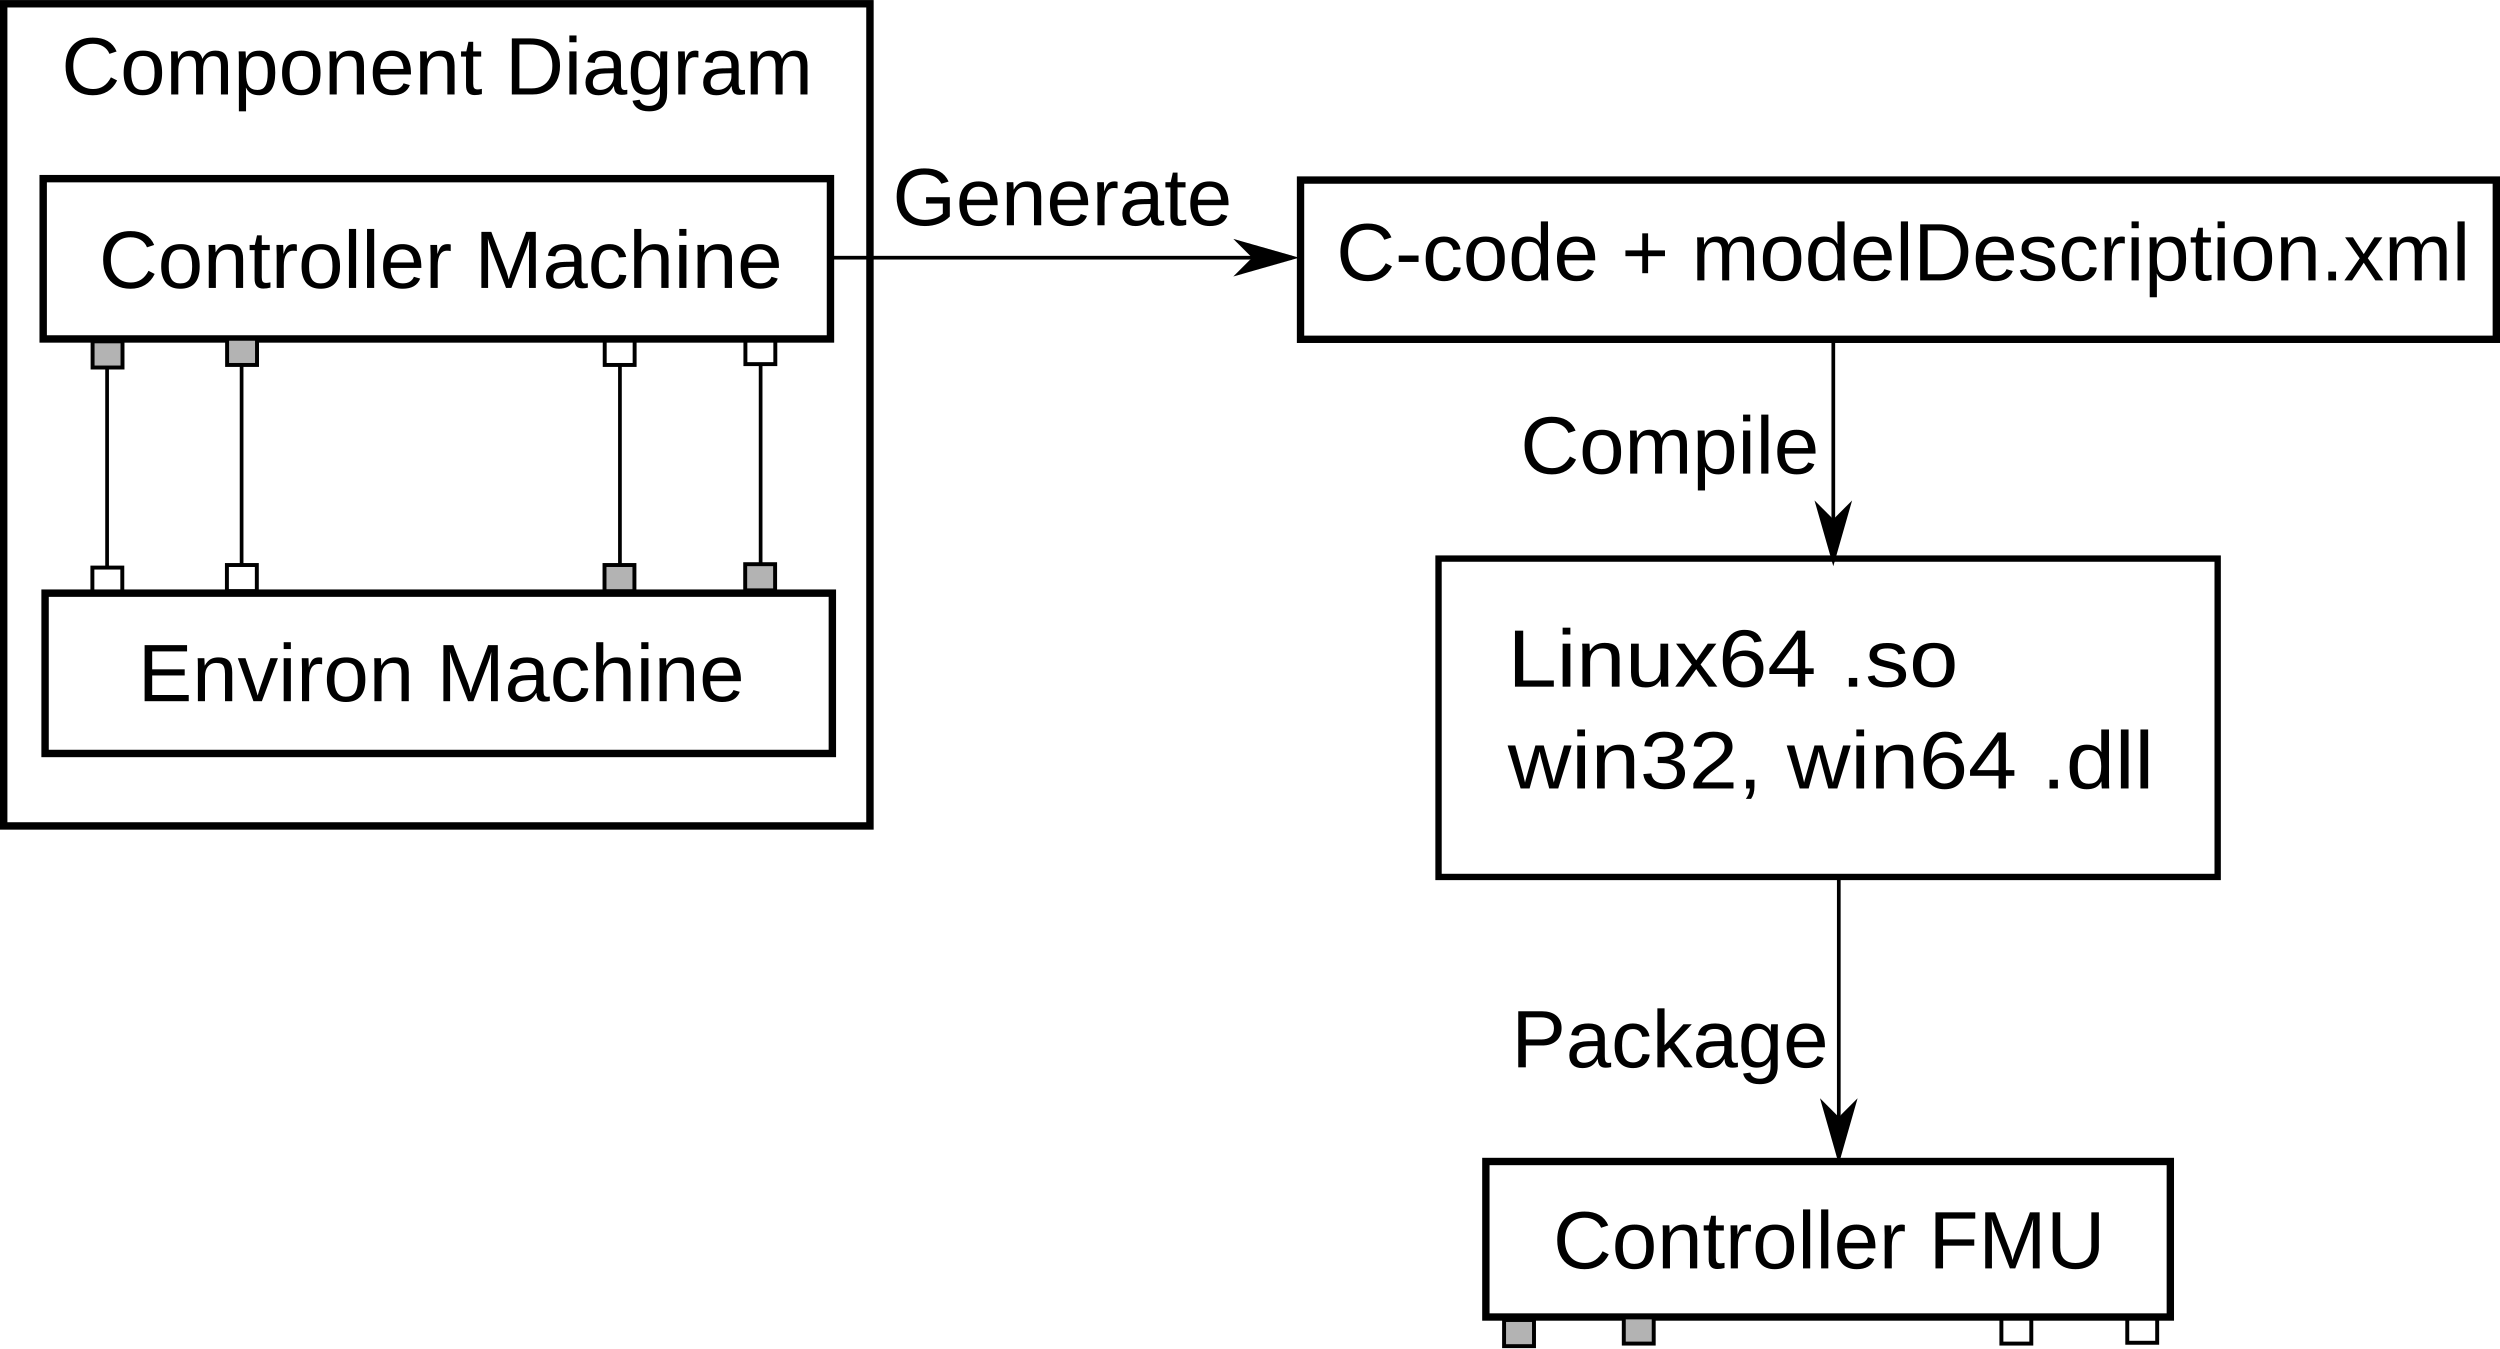
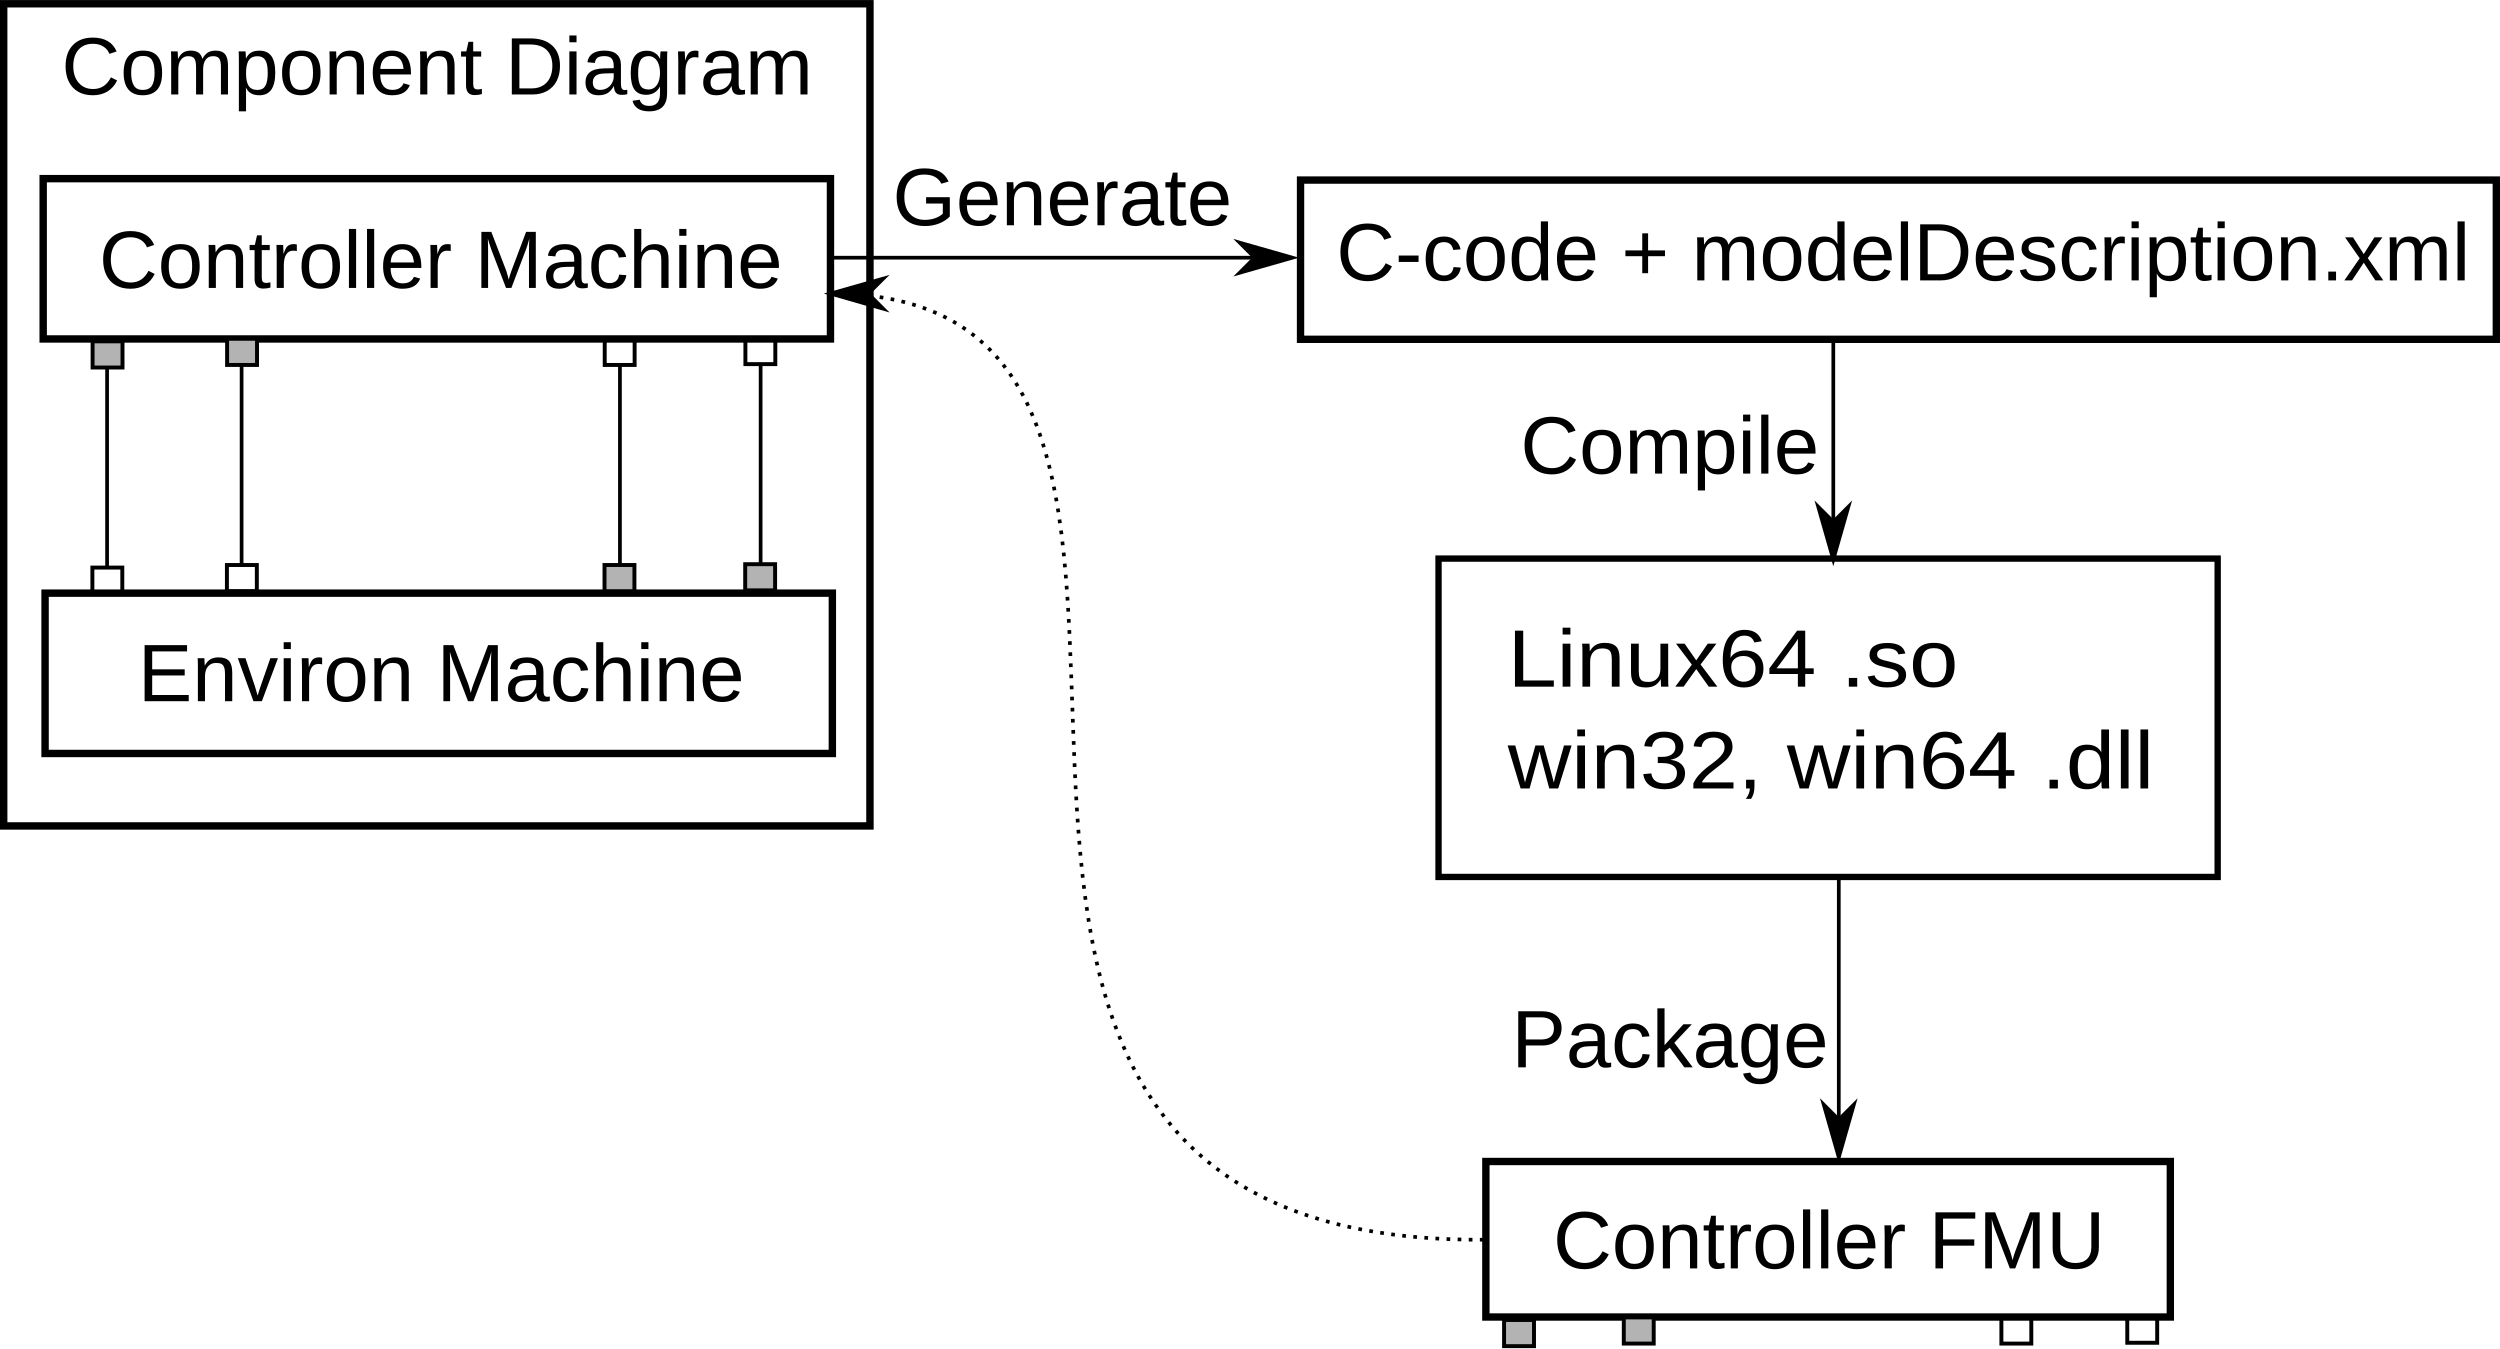
<svg xmlns="http://www.w3.org/2000/svg" width="675.312" height="364.156" id="svg2" version="1.1">
  <defs id="defs4">
    <marker orient="auto" refY="0" refX="0" id="Arrow1Lend" style="overflow:visible">
      <path id="path3951" d="M 0,0 5,-5 -12.5,0 5,5 0,0 z" style="fill-rule:evenodd;stroke:#000000;stroke-width:1pt" transform="matrix(-0.8,0,0,-0.8,-10,0)" />
    </marker>
    <marker orient="auto" refY="0" refX="0" id="Arrow1Mend" style="overflow:visible">
      <path id="path3957" d="M 0,0 5,-5 -12.5,0 5,5 0,0 z" style="fill-rule:evenodd;stroke:#000000;stroke-width:1pt" transform="matrix(-0.4,0,0,-0.4,-4,0)" />
    </marker>
  </defs>
  <g id="layer1" transform="translate(-10.34375,-10.59375)">
    <text xml:space="preserve" style="font-size:22px;font-style:normal;font-variant:normal;font-weight:normal;font-stretch:normal;text-align:start;line-height:125%;letter-spacing:0px;word-spacing:0px;text-anchor:start;fill:#000000;fill-opacity:1;stroke:none;font-family:Arial;-inkscape-font-specification:Arial" x="37.083" y="88.377" id="text2985">
      <tspan x="37.083" y="88.377" id="tspan2991">Controller Machine</tspan>
    </text>
    <text xml:space="preserve" style="font-size:22px;font-style:normal;font-variant:normal;font-weight:normal;font-stretch:normal;text-align:start;line-height:125%;letter-spacing:0px;word-spacing:0px;text-anchor:start;fill:#000000;fill-opacity:1;stroke:none;font-family:Arial;-inkscape-font-specification:Arial" x="402.857" y="123.791" id="text2993">
      <tspan id="tspan2995" x="402.857" y="123.791" />
    </text>
    <text xml:space="preserve" style="font-size:22px;font-style:normal;font-variant:normal;font-weight:normal;font-stretch:normal;text-align:start;line-height:125%;letter-spacing:0px;word-spacing:0px;text-anchor:start;fill:#000000;fill-opacity:1;stroke:none;font-family:Arial;-inkscape-font-specification:Arial" x="371.299" y="86.325" id="text2997">
      <tspan id="tspan2999" x="371.299" y="86.325">C-code + modelDescription.xml</tspan>
    </text>
    <text xml:space="preserve" style="font-size:22.879px;font-style:normal;font-variant:normal;font-weight:normal;font-stretch:normal;text-align:start;line-height:125%;letter-spacing:0px;word-spacing:0px;text-anchor:start;fill:#000000;fill-opacity:1;stroke:none;font-family:Arial;-inkscape-font-specification:Arial" x="401.573" y="203.921" id="text3001" transform="scale(1.039966,0.9615703)">
      <tspan id="tspan3003" x="401.573" y="203.921">Linux64 .so</tspan>
      <tspan x="401.573" y="232.52" id="tspan3009">win32, win64 .dll</tspan>
    </text>
    <text xml:space="preserve" style="font-size:22px;font-style:normal;font-variant:normal;font-weight:normal;font-stretch:normal;text-align:start;line-height:125%;letter-spacing:0px;word-spacing:0px;text-anchor:start;fill:#000000;fill-opacity:1;stroke:none;font-family:Arial;-inkscape-font-specification:Arial" x="429.866" y="353.221" id="text3005">
      <tspan id="tspan3007" x="429.866" y="353.221">Controller FMU</tspan>
    </text>
    <rect style="fill:none;stroke:#000000;stroke-width:2;stroke-miterlimit:4;stroke-opacity:1;stroke-dasharray:none;stroke-dashoffset:0" id="rect3030" width="212.665" height="43.306" x="22.008" y="58.85" />
    <rect style="fill:none;stroke:#000000;stroke-width:1.987;stroke-miterlimit:4;stroke-opacity:1;stroke-dasharray:none;stroke-dashoffset:0" id="rect3032" width="323.013" height="43.013" x="361.65" y="59.234" />
    <rect style="fill:none;stroke:#000000;stroke-width:1.714;stroke-miterlimit:4;stroke-opacity:1;stroke-dasharray:none;stroke-dashoffset:0" id="rect3034" width="210.464" height="86" x="398.927" y="161.482" />
    <rect style="fill:none;stroke:#000000;stroke-width:1.99;stroke-miterlimit:4;stroke-opacity:1;stroke-dasharray:none;stroke-dashoffset:0" id="rect3036" width="184.891" height="42.01" x="411.713" y="324.342" />
    <text xml:space="preserve" style="font-size:22px;font-style:normal;font-variant:normal;font-weight:normal;font-stretch:normal;text-align:start;line-height:125%;letter-spacing:0px;word-spacing:0px;text-anchor:start;fill:#000000;fill-opacity:1;stroke:none;font-family:Arial;-inkscape-font-specification:Arial" x="421.04" y="138.521" id="text3038">
      <tspan id="tspan3040" x="421.04" y="138.521">Compile </tspan>
    </text>
    <text xml:space="preserve" style="font-size:22px;font-style:normal;font-variant:normal;font-weight:normal;font-stretch:normal;text-align:start;line-height:125%;letter-spacing:0px;word-spacing:0px;text-anchor:start;fill:#000000;fill-opacity:1;stroke:none;font-family:Arial;-inkscape-font-specification:Arial" x="251.442" y="71.439" id="text3042">
      <tspan id="tspan3044" x="251.442" y="71.439">Generate</tspan>
    </text>
    <text xml:space="preserve" style="font-size:22px;font-style:normal;font-variant:normal;font-weight:normal;font-stretch:normal;text-align:start;line-height:125%;letter-spacing:0px;word-spacing:0px;text-anchor:start;fill:#000000;fill-opacity:1;stroke:none;font-family:Arial;-inkscape-font-specification:Arial" x="418.648" y="298.895" id="text3046">
      <tspan id="tspan3048" x="418.648" y="298.895">Package </tspan>
    </text>
    <rect style="fill:none;stroke:#000000;stroke-width:2.002;stroke-miterlimit:4;stroke-opacity:1;stroke-dasharray:none;stroke-dashoffset:0" id="rect3050" width="233.998" height="222.092" x="11.342" y="11.61" />
    <text xml:space="preserve" style="font-size:22px;font-style:normal;font-variant:normal;font-weight:normal;font-stretch:normal;text-align:start;line-height:125%;letter-spacing:0px;word-spacing:0px;text-anchor:start;fill:#000000;fill-opacity:1;stroke:none;font-family:Arial;-inkscape-font-specification:Arial" x="26.935" y="36.108" id="text3052">
      <tspan id="tspan3054" x="26.935" y="36.108">Component Diagram</tspan>
    </text>
    <text xml:space="preserve" style="font-size:22px;font-style:normal;font-variant:normal;font-weight:normal;font-stretch:normal;text-align:start;line-height:125%;letter-spacing:0px;word-spacing:0px;text-anchor:start;fill:#000000;fill-opacity:1;stroke:none;font-family:Arial;-inkscape-font-specification:Arial" x="47.595" y="200.008" id="text2985-9">
      <tspan x="47.595" y="200.008" id="tspan2991-6">Environ Machine</tspan>
    </text>
    <rect style="fill:none;stroke:#000000;stroke-width:2;stroke-miterlimit:4;stroke-opacity:1;stroke-dasharray:none;stroke-dashoffset:0" id="rect3030-8" width="212.665" height="43.306" x="22.52" y="170.82" />
    <rect style="fill:#b3b3b3;stroke:#000000;stroke-width:1.063;stroke-miterlimit:4;stroke-opacity:1;stroke-dasharray:none;stroke-dashoffset:0" id="rect3085" width="8.081" height="7.071" x="35.355" y="102.798" />
    <rect style="fill:none;stroke:#000000;stroke-width:1.063;stroke-miterlimit:4;stroke-opacity:1;stroke-dasharray:none;stroke-dashoffset:0" id="rect3085-0" width="8.081" height="7.071" x="35.3" y="163.912" />
    <path style="fill:none;stroke:#000000;stroke-width:1px;stroke-linecap:butt;stroke-linejoin:miter;stroke-opacity:1" d="m 39.27,163.744 0,-53.664" id="path3105" />
    <rect style="fill:#b3b3b3;stroke:#000000;stroke-width:1.063;stroke-miterlimit:4;stroke-opacity:1;stroke-dasharray:none;stroke-dashoffset:0" id="rect3085-9" width="8.081" height="7.071" x="71.691" y="102.105" />
    <rect style="fill:none;stroke:#000000;stroke-width:1.063;stroke-miterlimit:4;stroke-opacity:1;stroke-dasharray:none;stroke-dashoffset:0" id="rect3085-0-7" width="8.081" height="7.071" x="71.637" y="163.219" />
    <path style="fill:none;stroke:#000000;stroke-width:1px;stroke-linecap:butt;stroke-linejoin:miter;stroke-opacity:1" d="m 75.606,163.05 0,-53.664" id="path3105-8" />
    <rect style="fill:#b3b3b3;stroke:#000000;stroke-width:1.063;stroke-miterlimit:4;stroke-opacity:1;stroke-dasharray:none;stroke-dashoffset:0" id="rect3085-8" width="8.081" height="7.071" x="173.637" y="163.219" />
    <rect style="fill:none;stroke:#000000;stroke-width:1.063;stroke-miterlimit:4;stroke-opacity:1;stroke-dasharray:none;stroke-dashoffset:0" id="rect3085-0-2" width="8.081" height="7.071" x="173.691" y="102.105" />
    <path style="fill:none;stroke:#000000;stroke-width:1px;stroke-linecap:butt;stroke-linejoin:miter;stroke-opacity:1" d="m 177.804,163.009 0,-53.664" id="path3105-4" />
    <rect style="fill:#b3b3b3;stroke:#000000;stroke-width:1.063;stroke-miterlimit:4;stroke-opacity:1;stroke-dasharray:none;stroke-dashoffset:0" id="rect3085-8-6" width="8.081" height="7.071" x="211.64" y="162.996" />
    <rect style="fill:none;stroke:#000000;stroke-width:1.063;stroke-miterlimit:4;stroke-opacity:1;stroke-dasharray:none;stroke-dashoffset:0" id="rect3085-0-2-5" width="8.081" height="7.071" x="211.695" y="101.882" />
    <path style="fill:none;stroke:#000000;stroke-width:1px;stroke-linecap:butt;stroke-linejoin:miter;stroke-opacity:1" d="m 215.807,162.787 0,-53.664" id="path3105-4-7" />
    <path style="fill:none;stroke:#000000;stroke-width:1px;stroke-linecap:butt;stroke-linejoin:miter;stroke-opacity:1;marker-end:url(#Arrow1Lend)" d="m 235.254,80.204 124.067,0" id="path3942" />
    <path style="fill:none;stroke:#000000;stroke-width:1px;stroke-linecap:butt;stroke-linejoin:miter;stroke-opacity:1;marker-end:url(#Arrow1Lend)" d="m 505.565,102.345 0,59.26" id="path4574" />
    <path style="fill:none;stroke:#000000;stroke-width:1px;stroke-linecap:butt;stroke-linejoin:miter;stroke-opacity:1;marker-end:url(#Arrow1Lend)" d="m 507.046,247.163 0,75.927" id="path4760" />
    <rect style="fill:#b3b3b3;stroke:#000000;stroke-width:1.063;stroke-miterlimit:4;stroke-opacity:1;stroke-dasharray:none;stroke-dashoffset:0" id="rect3085-1" width="8.081" height="7.071" x="416.633" y="367.153" />
    <rect style="fill:#b3b3b3;stroke:#000000;stroke-width:1.063;stroke-miterlimit:4;stroke-opacity:1;stroke-dasharray:none;stroke-dashoffset:0" id="rect3085-9-3" width="8.081" height="7.071" x="448.969" y="366.459" />
    <rect style="fill:none;stroke:#000000;stroke-width:1.063;stroke-miterlimit:4;stroke-opacity:1;stroke-dasharray:none;stroke-dashoffset:0" id="rect3085-0-2-8" width="8.081" height="7.071" x="550.969" y="366.459" />
    <rect style="fill:none;stroke:#000000;stroke-width:1.063;stroke-miterlimit:4;stroke-opacity:1;stroke-dasharray:none;stroke-dashoffset:0" id="rect3085-0-2-5-3" width="8.081" height="7.071" x="584.972" y="366.237" />
+     <path style="fill:none;stroke:#000000;stroke-width:1;stroke-linecap:butt;stroke-linejoin:miter;stroke-opacity:1;marker-end:url(#Arrow1Lend);stroke-miterlimit:4;stroke-dasharray:1,2;stroke-dashoffset:0" d="M 400.744,334.878 C 206.354,336.053 359.397,79.507 224.465,79.305" id="path3040" transform="translate(10.34375,10.59375)" />
  </g>
</svg>
